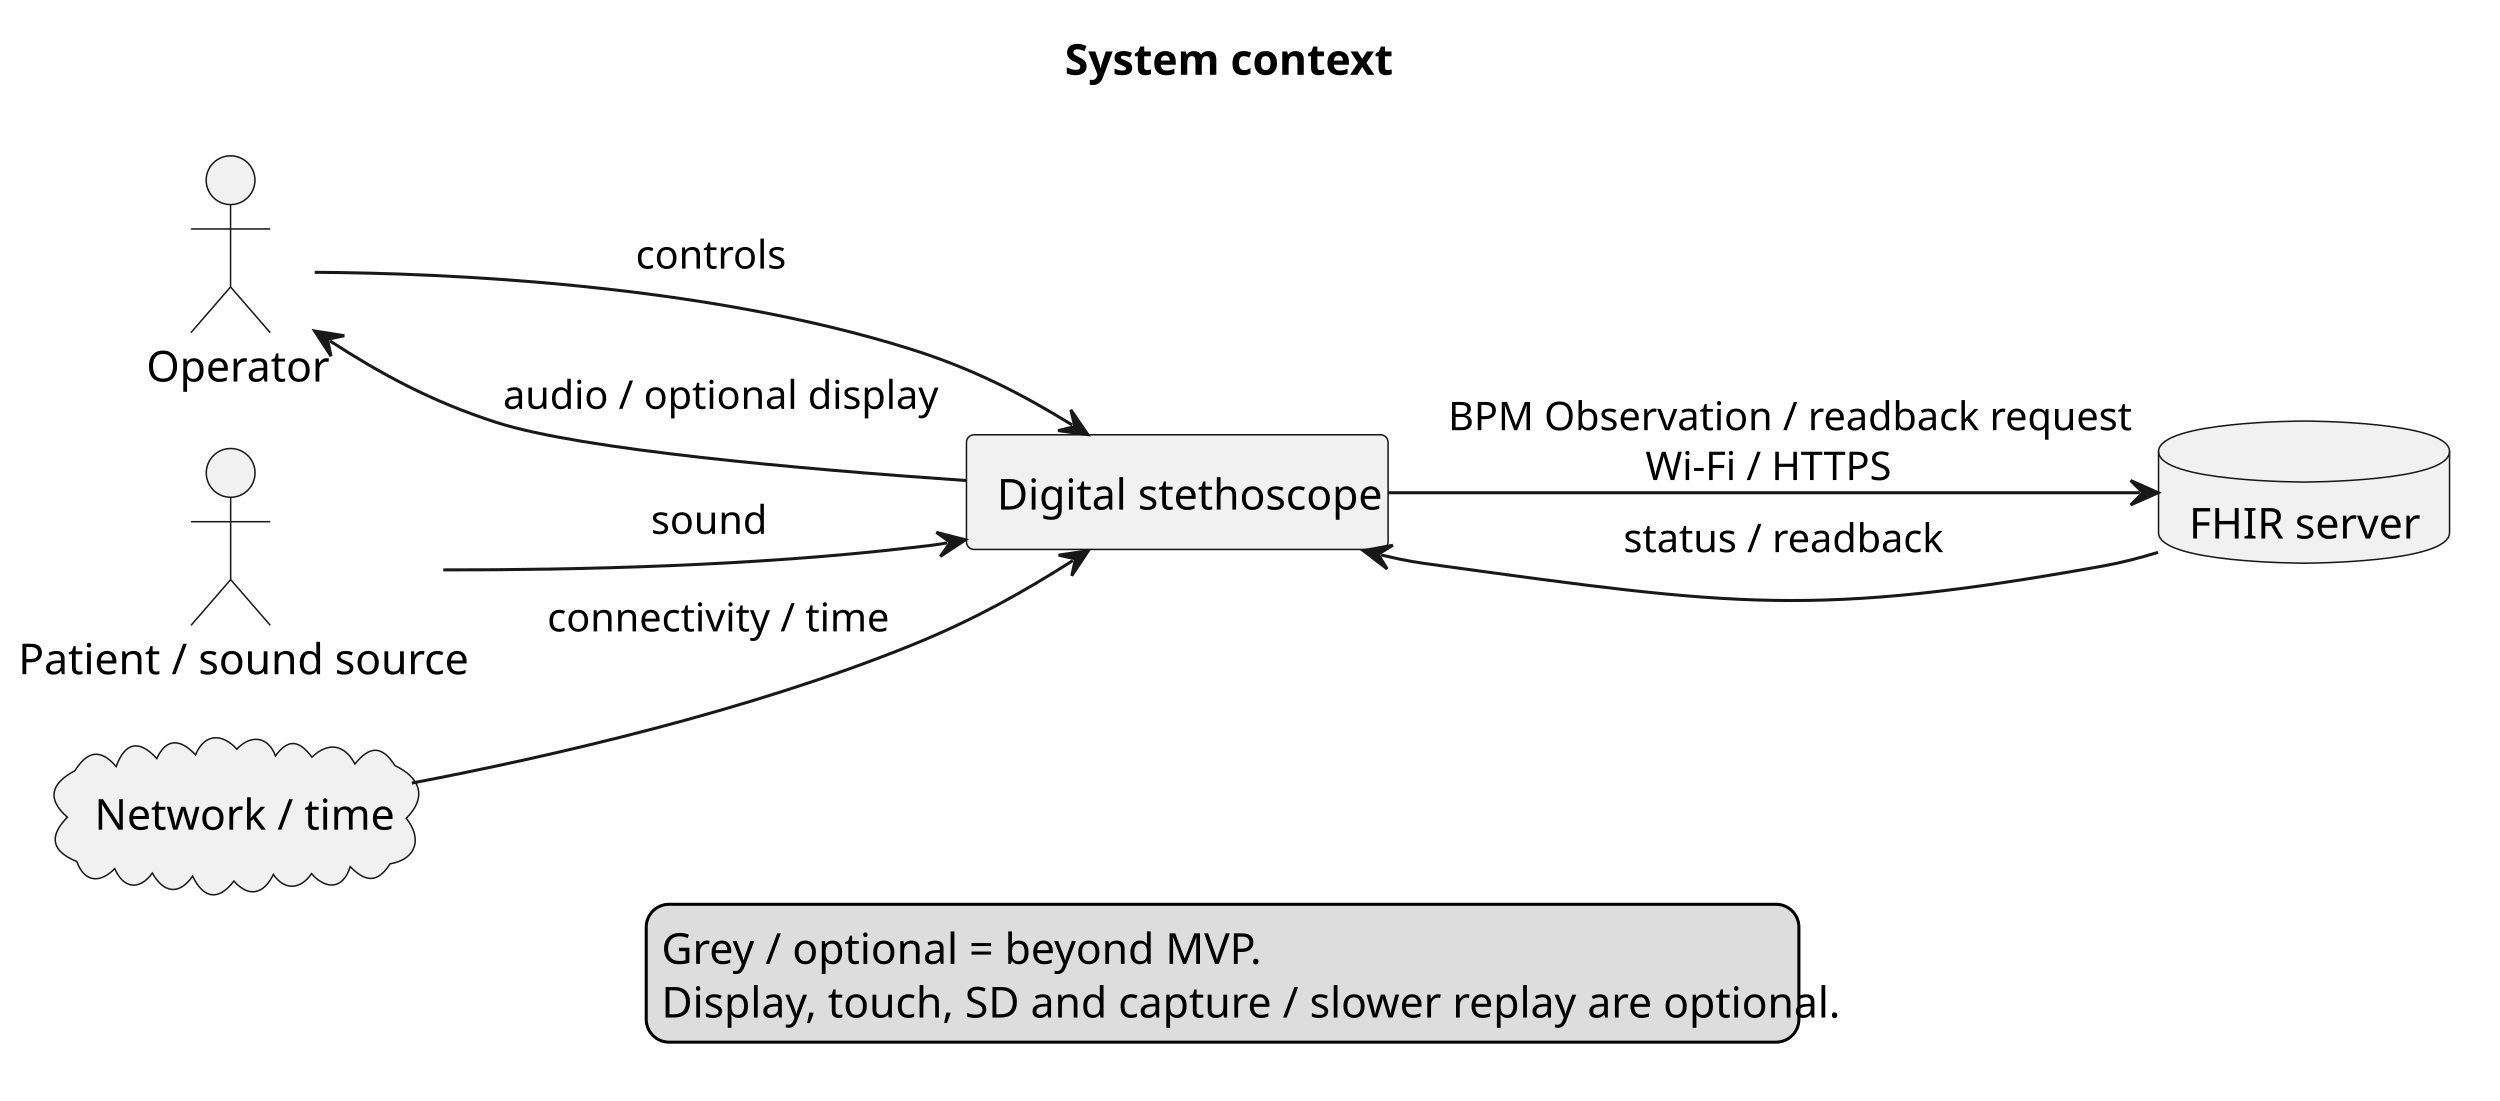
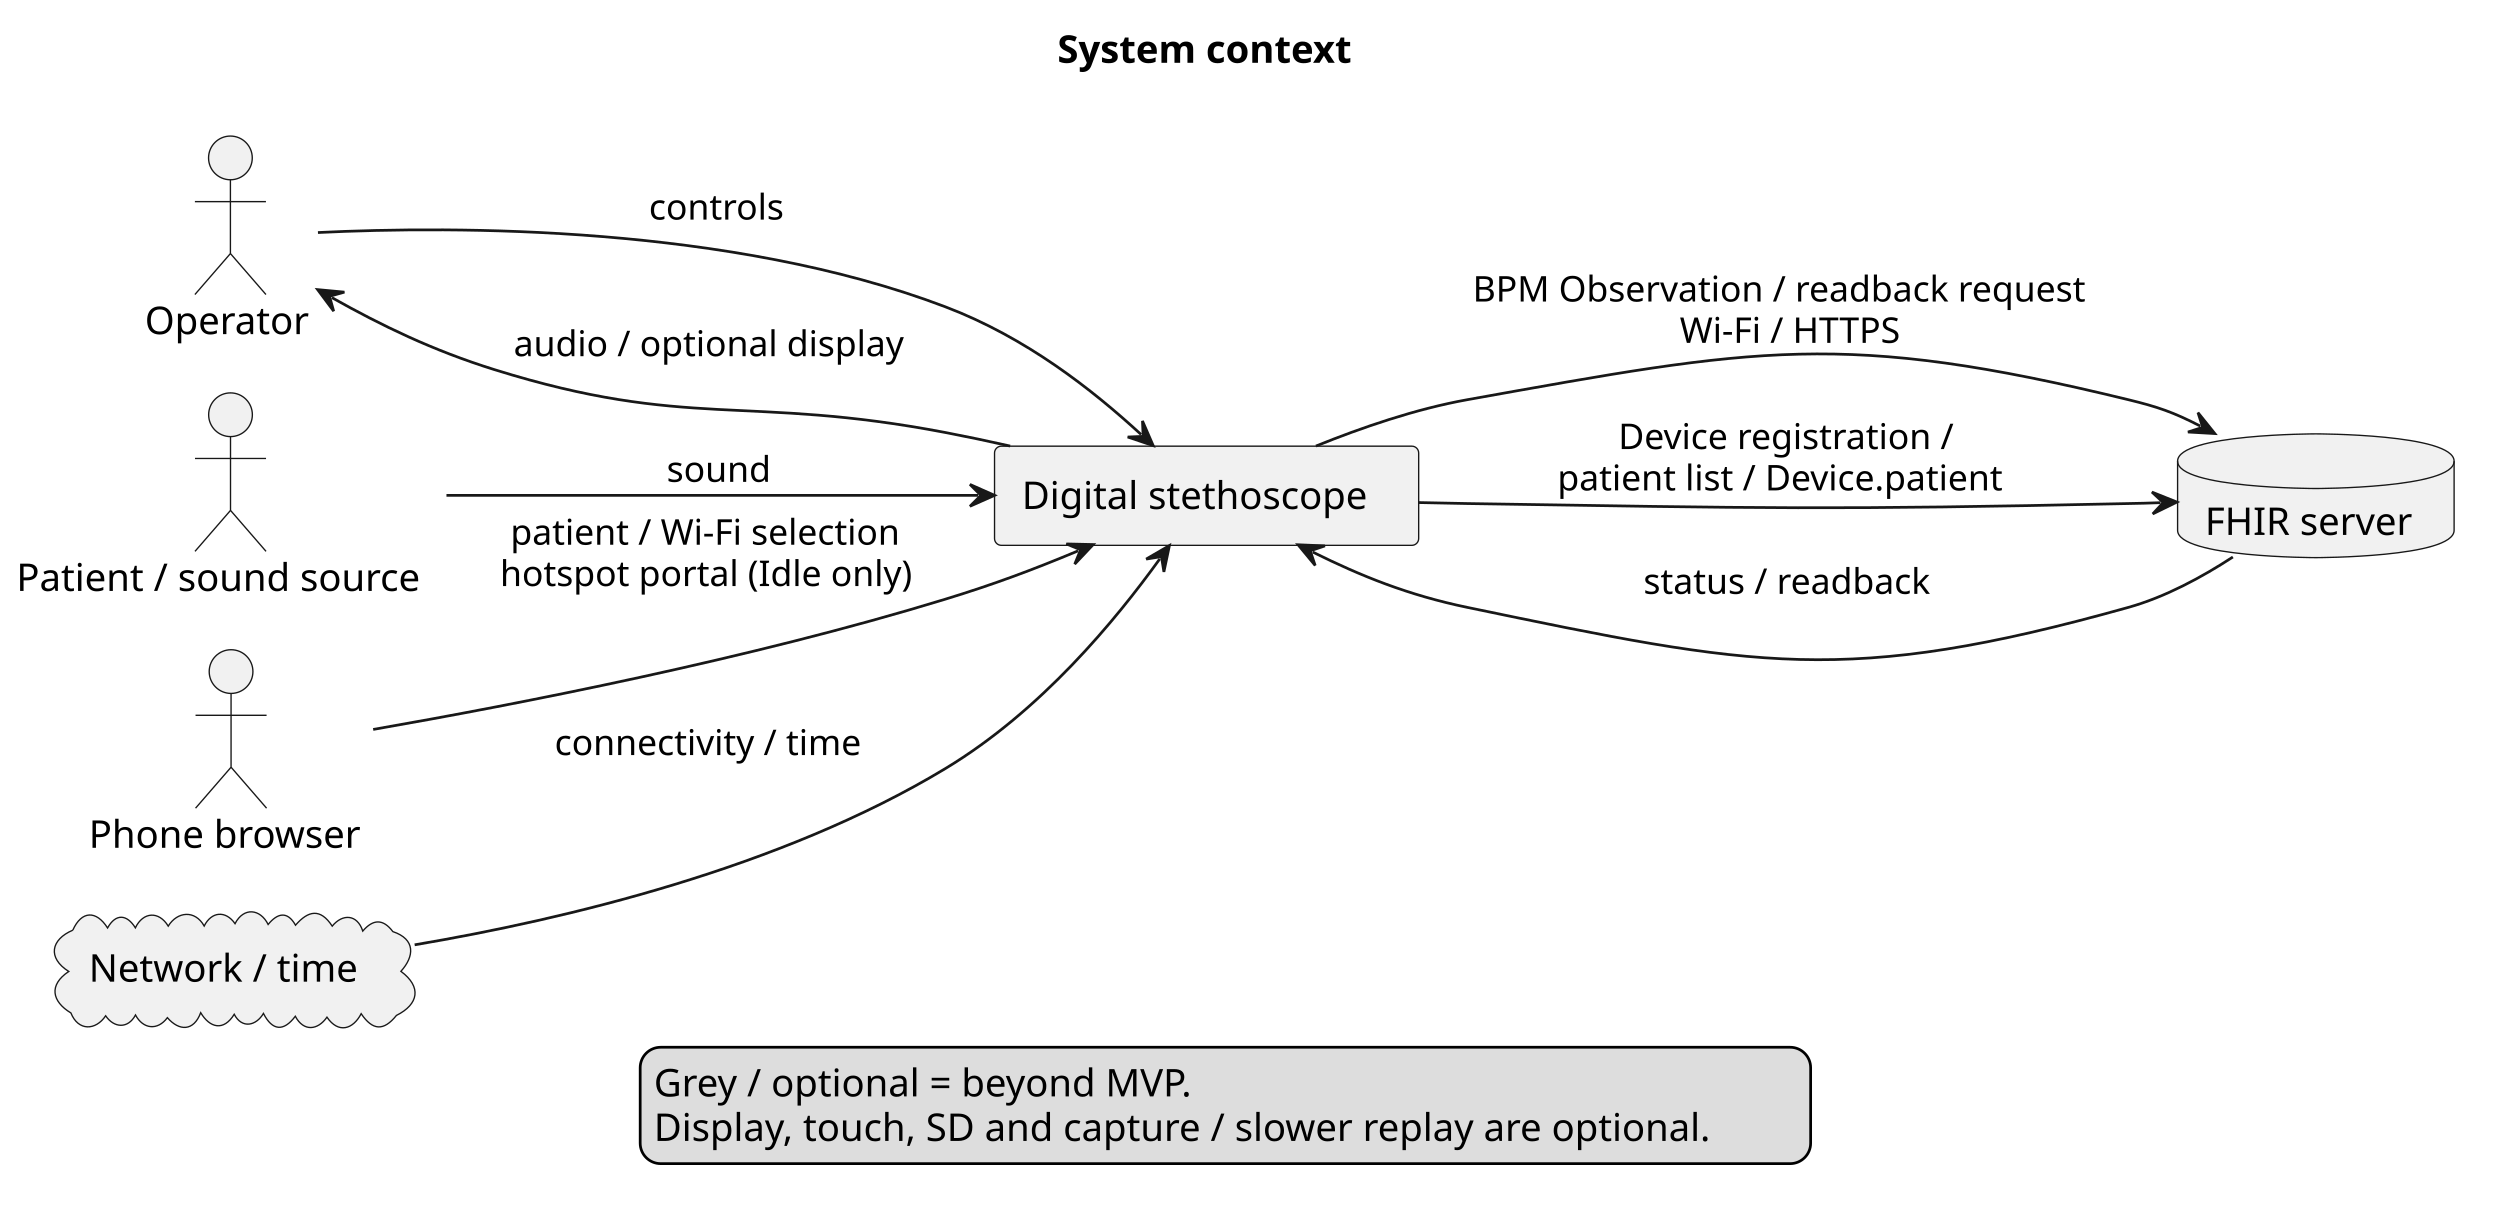
- <svg xmlns="http://www.w3.org/2000/svg" contentStyleType="text/css" data-diagram-type="DESCRIPTION" height="361px" preserveAspectRatio="none" style="width:820px;height:361px;background:#FFFFFF;" version="1.1" viewBox="0 0 820 361" width="820px" zoomAndPan="magnify">
+ <svg xmlns="http://www.w3.org/2000/svg" contentStyleType="text/css" data-diagram-type="DESCRIPTION" height="445px" preserveAspectRatio="none" style="width:915px;height:445px;background:#FFFFFF;" version="1.1" viewBox="0 0 915 445" width="915px" zoomAndPan="magnify">
  <defs />
  <g>
    <g class="title" data-source-line="15">
-       <text fill="#000000" font-family="sans-serif" font-size="14" font-weight="bold" lengthAdjust="spacing" textLength="103.482" x="349.259" y="24.533">System context</text>
+       <text fill="#000000" font-family="sans-serif" font-size="14" font-weight="bold" lengthAdjust="spacing" textLength="122.985" x="387.007" y="22.995">System context</text>
    </g>
    <g class="entity" data-qualified-name="operator" data-source-line="17" id="ent0002">
-       <ellipse cx="75.624" cy="59.109" fill="#F1F1F1" rx="8" ry="8" style="stroke:#181818;stroke-width:0.5;" />
-       <path d="M75.624,67.109 L75.624,94.109 M62.624,75.109 L88.624,75.109 M75.624,94.109 L62.624,109.109 M75.624,94.109 L88.624,109.109" fill="none" style="stroke:#181818;stroke-width:0.5;" />
-       <text fill="#000000" font-family="sans-serif" font-size="14" lengthAdjust="spacing" textLength="55.248" x="48" y="125.143">Operator</text>
+       <ellipse cx="84.332" cy="57.797" fill="#F1F1F1" rx="8" ry="8" style="stroke:#181818;stroke-width:0.5;" />
+       <path d="M84.332,65.797 L84.332,92.797 M71.332,73.797 L97.332,73.797 M84.332,92.797 L71.332,107.797 M84.332,92.797 L97.332,107.797" fill="none" style="stroke:#181818;stroke-width:0.5;" />
+       <text fill="#000000" font-family="sans-serif" font-size="14" lengthAdjust="spacing" textLength="62.665" x="53" y="122.292">Operator</text>
    </g>
    <g class="entity" data-qualified-name="source" data-source-line="18" id="ent0003">
-       <ellipse cx="75.655" cy="155.109" fill="#F1F1F1" rx="8" ry="8" style="stroke:#181818;stroke-width:0.5;" />
-       <path d="M75.655,163.109 L75.655,190.109 M62.655,171.109 L88.655,171.109 M75.655,190.109 L62.655,205.109 M75.655,190.109 L88.655,205.109" fill="none" style="stroke:#181818;stroke-width:0.5;" />
-       <text fill="#000000" font-family="sans-serif" font-size="14" lengthAdjust="spacing" textLength="139.31" x="6" y="221.143">Patient / sound source</text>
+       <ellipse cx="84.367" cy="151.797" fill="#F1F1F1" rx="8" ry="8" style="stroke:#181818;stroke-width:0.5;" />
+       <path d="M84.367,159.797 L84.367,186.797 M71.367,167.797 L97.367,167.797 M84.367,186.797 L71.367,201.797 M84.367,186.797 L97.367,201.797" fill="none" style="stroke:#181818;stroke-width:0.5;" />
+       <text fill="#000000" font-family="sans-serif" font-size="14" lengthAdjust="spacing" textLength="156.734" x="6" y="216.292">Patient / sound source</text>
    </g>
-     <g class="entity" data-qualified-name="device" data-source-line="19" id="ent0004">
-       <rect fill="#F1F1F1" height="37.609" rx="2.5" ry="2.5" style="stroke:#181818;stroke-width:0.5;" width="138.289" x="317" y="142.609" />
-       <text fill="#000000" font-family="sans-serif" font-size="14" lengthAdjust="spacing" textLength="118.289" x="327" y="167.143">Digital stethoscope</text>
+     <g class="entity" data-qualified-name="phone" data-source-line="19" id="ent0004">
+       <ellipse cx="84.569" cy="245.797" fill="#F1F1F1" rx="8" ry="8" style="stroke:#181818;stroke-width:0.5;" />
+       <path d="M84.569,253.797 L84.569,280.797 M71.569,261.797 L97.569,261.797 M84.569,280.797 L71.569,295.797 M84.569,280.797 L97.569,295.797" fill="none" style="stroke:#181818;stroke-width:0.5;" />
+       <text fill="#000000" font-family="sans-serif" font-size="14" lengthAdjust="spacing" textLength="104.139" x="32.5" y="310.292">Phone browser</text>
    </g>
-     <g class="entity" data-qualified-name="fhir" data-source-line="20" id="ent0005">
-       <path d="M708,148.109 C708,138.109 755.724,138.109 755.724,138.109 C755.724,138.109 803.448,138.109 803.448,148.109 L803.448,174.719 C803.448,184.719 755.724,184.719 755.724,184.719 C755.724,184.719 708,184.719 708,174.719 L708,148.109" fill="#F1F1F1" style="stroke:#181818;stroke-width:0.5;" />
-       <path d="M708,148.109 C708,158.109 755.724,158.109 755.724,158.109 C755.724,158.109 803.448,158.109 803.448,148.109" fill="none" style="stroke:#181818;stroke-width:0.5;" />
-       <text fill="#000000" font-family="sans-serif" font-size="14" lengthAdjust="spacing" textLength="75.448" x="718" y="176.643">FHIR server</text>
+     <g class="entity" data-qualified-name="device" data-source-line="20" id="ent0005">
+       <rect fill="#F1F1F1" height="36.297" rx="2.5" ry="2.5" style="stroke:#181818;stroke-width:0.5;" width="155.235" x="364" y="163.297" />
+       <text fill="#000000" font-family="sans-serif" font-size="14" lengthAdjust="spacing" textLength="135.235" x="374" y="186.292">Digital stethoscope</text>
    </g>
-     <g class="entity" data-qualified-name="net" data-source-line="21" id="ent0006">
-       <path d="M24.553,252.809 C28.556,246.476 32.842,245.294 38.11,251.435 C41.026,243.326 45.655,242.498 51.428,248.793 C54.779,241.521 59.613,242.738 64.121,247.58 C67.137,240.404 72.963,240.516 77.682,245.714 C82.098,240.948 87.907,241.316 90.347,247.916 C94.739,241.929 98.333,243.034 102.319,248.345 C107.638,243.291 112.941,244.031 116.425,250.577 C121.21,244.622 125.266,244.385 129.537,251.109 C137.642,254.96 140.383,261.268 133.26,268.399 C138.512,274.981 136.724,281.801 127.916,283.362 C123.805,289.864 119.792,289.285 114.878,284.273 C112.517,291.878 106.858,291.826 102.163,286.584 C98.649,291.764 93.387,292.234 89.662,286.833 C86.637,293.133 81.748,294.67 76.725,288.99 C71.554,295.784 66.673,294.651 63.182,287.374 C58.613,293.936 53.561,292.739 49.965,286.379 C45.655,292.243 40.47,291.453 37.627,284.919 C32.867,289.809 27.716,289.512 25.177,282.58 C17.025,279.263 15.817,274.432 22.094,268.052 C14.928,261.773 17.111,256.73 24.553,252.809" fill="#F1F1F1" style="stroke:#181818;stroke-width:0.5;" />
-       <text fill="#000000" font-family="sans-serif" font-size="14" lengthAdjust="spacing" textLength="89.462" x="31" y="272.143">Network / time</text>
+     <g class="entity" data-qualified-name="fhir" data-source-line="21" id="ent0006">
+       <path d="M797,168.797 C797,158.797 847.602,158.797 847.602,158.797 C847.602,158.797 898.204,158.797 898.204,168.797 L898.204,194.094 C898.204,204.094 847.602,204.094 847.602,204.094 C847.602,204.094 797,204.094 797,194.094 L797,168.797" fill="#F1F1F1" style="stroke:#181818;stroke-width:0.5;" />
+       <path d="M797,168.797 C797,178.797 847.602,178.797 847.602,178.797 C847.602,178.797 898.204,178.797 898.204,168.797" fill="none" style="stroke:#181818;stroke-width:0.5;" />
+       <text fill="#000000" font-family="sans-serif" font-size="14" lengthAdjust="spacing" textLength="81.204" x="807" y="195.792">FHIR server</text>
    </g>
-     <g class="link" data-entity-1="ent0003" data-entity-2="ent0004" data-link-type="dependency" id="lnk7">
-       <polygon fill="#181818" points="316.647,177.07,307.11,174.608,311.715,177.894,308.429,182.499,316.647,177.07" style="stroke:#181818;stroke-width:1;" />
-       <path d="M145.387,186.927 C189.456,186.987 247.763,185.613 299,179.609 C304.757,178.935 304.782,179.053 310.729,178.059" fill="none" style="stroke:#181818;stroke-width:1;" />
-       <text fill="#000000" font-family="sans-serif" font-size="13" lengthAdjust="spacing" textLength="35.42" x="213.5" y="175.105">sound</text>
+     <g class="entity" data-qualified-name="net" data-source-line="22" id="ent0007">
+       <path d="M26.64,340.452 C29.874,333.23 35.245,333.134 39.37,339.624 C42.409,334.208 46.462,334.637 49.545,339.58 C52.38,333.707 58.133,333.328 61.571,338.95 C64.906,333.573 71.364,332.925 74.731,338.914 C77.406,333.61 82.56,333.115 86.02,338.049 C89.216,331.915 95.239,332.585 98.141,338.349 C101.451,334.306 105.1,333.187 108.161,338.613 C112.834,333.241 117.228,332.308 121.593,338.957 C125.373,334.341 130.75,334.563 132.776,340.77 C136.534,336.361 140.194,336.202 143.788,340.966 C152.145,343.772 151.708,349.993 146.737,355.503 C154.414,361.188 153.272,367.572 145.096,371.646 C140.355,377.545 136.351,377.152 132.191,371.022 C129.184,376.777 123.877,378.406 119.666,372.293 C116.295,377.094 111.153,377.705 108.083,371.962 C103.755,377.703 99.674,377.272 96.417,370.927 C93.796,375.384 88.639,376.723 85.726,371.241 C81.812,377.553 76.804,376.233 73.457,370.658 C70.874,377.519 65.611,377.467 61.262,372.475 C57.648,377.319 52.372,376.664 49.594,371.501 C46.804,376.669 41.719,376.252 38.673,371.791 C34.987,377.249 28.63,377.443 25.949,370.739 C18.966,366.533 17.747,360.507 25.163,355.556 C17.28,350.587 18.598,343.864 26.64,340.452" fill="#F1F1F1" style="stroke:#181818;stroke-width:0.5;" />
+       <text fill="#000000" font-family="sans-serif" font-size="14" lengthAdjust="spacing" textLength="103.701" x="32.5" y="359.292">Network / time</text>
    </g>
-     <g class="link" data-entity-1="ent0002" data-entity-2="ent0004" data-link-type="dependency" id="lnk8">
-       <polygon fill="#181818" points="356.807,142.555,351.247,134.426,352.552,139.93,347.047,141.235,356.807,142.555" style="stroke:#181818;stroke-width:1;" />
-       <path d="M103.216,89.316 C145.693,89.574 230.799,93.061 299,114.609 C319.442,121.068 335.489,129.405 351.7,139.405" fill="none" style="stroke:#181818;stroke-width:1;" />
-       <text fill="#000000" font-family="sans-serif" font-size="13" lengthAdjust="spacing" textLength="45.519" x="208.5" y="88.105">controls</text>
+     <g class="link" data-entity-1="ent0003" data-entity-2="ent0005" data-link-type="dependency" id="lnk8">
+       <polygon fill="#181818" points="363.996,181.297,354.996,177.297,358.996,181.297,354.996,185.297,363.996,181.297" style="stroke:#181818;stroke-width:1;" />
+       <path d="M163.406,181.297 C223.004,181.297 298.75,181.297 357.996,181.297" fill="none" style="stroke:#181818;stroke-width:1;" />
+       <text fill="#000000" font-family="sans-serif" font-size="13" lengthAdjust="spacing" textLength="39.457" x="244" y="176.364">sound</text>
    </g>
-     <g class="link" data-entity-1="ent0004" data-entity-2="ent0002" data-link-type="dependency" id="lnk9">
-       <polygon fill="#181818" points="103.204,108.571,108.575,116.827,107.398,111.294,112.931,110.116,103.204,108.571" style="stroke:#181818;stroke-width:1;" />
-       <path d="M316.845,157.614 C262.38,153.853 190.728,147.471 163,138.609 C141.627,131.779 124.688,122.517 108.237,111.838" fill="none" style="stroke:#181818;stroke-width:1;" />
-       <text fill="#000000" font-family="sans-serif" font-size="13" lengthAdjust="spacing" textLength="132.26" x="165" y="134.105">audio / optional display</text>
+     <g class="link" data-entity-1="ent0002" data-entity-2="ent0005" data-link-type="dependency" id="lnk9">
+       <polygon fill="#181818" points="422.067,163.09,418.144,154.056,418.384,159.708,412.733,159.949,422.067,163.09" style="stroke:#181818;stroke-width:1;" />
+       <path d="M116.368,85.109 C166.377,82.678 267.431,82.438 346,112.297 C375.623,123.555 399.815,142.656 417.648,159.032" fill="none" style="stroke:#181818;stroke-width:1;" />
+       <text fill="#000000" font-family="sans-serif" font-size="13" lengthAdjust="spacing" textLength="52.121" x="237.5" y="80.364">controls</text>
    </g>
-     <g class="link" data-entity-1="ent0004" data-entity-2="ent0005" data-link-type="dependency" id="lnk10">
-       <polygon fill="#181818" points="707.862,161.609,698.862,157.609,702.862,161.609,698.862,165.609,707.862,161.609" style="stroke:#181818;stroke-width:1;" />
-       <path d="M455.263,161.609 C528.848,161.609 637.987,161.609 701.862,161.609" fill="none" style="stroke:#181818;stroke-width:1;" />
-       <text fill="#000000" font-family="sans-serif" font-size="13" lengthAdjust="spacing" textLength="213.161" x="475" y="141.105">BPM Observation / readback request</text>
-       <text fill="#000000" font-family="sans-serif" font-size="13" lengthAdjust="spacing" textLength="83.764" x="539.698" y="157.456">Wi-Fi / HTTPS</text>
+     <g class="link" data-entity-1="ent0005" data-entity-2="ent0002" data-link-type="dependency" id="lnk10">
+       <polygon fill="#181818" points="116.243,105.996,122.129,113.893,120.602,108.446,126.048,106.919,116.243,105.996" style="stroke:#181818;stroke-width:1;" />
+       <path d="M369.716,163.256 C361.741,161.465 353.712,159.769 346,158.297 C273.271,144.413 251.689,157.328 181,135.297 C158.324,128.23 139.679,119.169 121.473,108.936" fill="none" style="stroke:#181818;stroke-width:1;" />
+       <text fill="#000000" font-family="sans-serif" font-size="13" lengthAdjust="spacing" textLength="151.645" x="188" y="130.364">audio / optional display</text>
    </g>
-     <g class="link" data-entity-1="ent0005" data-entity-2="ent0004" data-link-type="dependency" id="lnk11">
-       <polygon fill="#181818" points="447.175,180.623,454.993,186.613,452.037,181.79,456.861,178.834,447.175,180.623" style="stroke:#181818;stroke-width:1;" />
-       <path d="M707.842,181.164 C701.923,182.99 695.88,184.551 690,185.609 C595.081,202.696 568.553,198.692 473,185.609 C464.553,184.453 461.601,184.086 453.01,182.024" fill="none" style="stroke:#181818;stroke-width:1;" />
-       <text fill="#000000" font-family="sans-serif" font-size="13" lengthAdjust="spacing" textLength="98.998" x="532.5" y="181.105">status / readback</text>
+     <g class="link" data-entity-1="ent0005" data-entity-2="ent0006" data-link-type="dependency" id="lnk11">
+       <polygon fill="#181818" points="810.622,158.686,804.454,151.008,806.178,156.396,800.789,158.119,810.622,158.686" style="stroke:#181818;stroke-width:1;" />
+       <path d="M481.625,163.257 C498.311,156.506 518.229,149.661 537,146.297 C642.869,127.321 674.506,120.817 779,146.297 C789.773,148.924 795.41,150.846 805.289,155.938" fill="none" style="stroke:#181818;stroke-width:1;" />
+       <text fill="#000000" font-family="sans-serif" font-size="13" lengthAdjust="spacing" textLength="238.202" x="539" y="110.364">BPM Observation / readback request</text>
+       <text fill="#000000" font-family="sans-serif" font-size="13" lengthAdjust="spacing" textLength="86.639" x="614.782" y="125.497">Wi-Fi / HTTPS</text>
    </g>
-     <g class="link" data-entity-1="ent0006" data-entity-2="ent0004" data-link-type="dependency" id="lnk12">
-       <polygon fill="#181818" points="356.985,180.635,347.243,182.087,352.765,183.317,351.534,188.839,356.985,180.635" style="stroke:#181818;stroke-width:1;" />
-       <path d="M135.079,256.852 C180.794,248.123 245.331,233.325 299,211.609 C319.332,203.383 335.593,194.231 351.921,183.854" fill="none" style="stroke:#181818;stroke-width:1;" />
-       <text fill="#000000" font-family="sans-serif" font-size="13" lengthAdjust="spacing" textLength="103.314" x="179.5" y="207.105">connectivity / time</text>
+     <g class="link" data-entity-1="ent0006" data-entity-2="ent0005" data-link-type="dependency" id="lnk12">
+       <polygon fill="#181818" points="475.077,199.377,481.357,206.964,479.555,201.602,484.917,199.8,475.077,199.377" style="stroke:#181818;stroke-width:1;" />
+       <path d="M817.229,203.864 C805.919,211.253 792.468,218.527 779,222.297 C675.425,251.288 642.311,244.158 537,222.297 C515.462,217.826 498.179,210.856 480.45,202.047" fill="none" style="stroke:#181818;stroke-width:1;" />
+       <text fill="#000000" font-family="sans-serif" font-size="13" lengthAdjust="spacing" textLength="113.045" x="601.5" y="217.364">status / readback</text>
    </g>
-     <g class="legend" data-source-line="28">
-       <rect fill="#DDDDDD" height="45.219" rx="7.5" ry="7.5" style="stroke:#000000;stroke-width:1;" width="378.081" x="211.959" y="296.609" />
-       <text fill="#000000" font-family="sans-serif" font-size="14" lengthAdjust="spacing" textLength="191.051" x="216.959" y="316.143">Grey / optional = beyond MVP.</text>
-       <text fill="#000000" font-family="sans-serif" font-size="14" lengthAdjust="spacing" textLength="368.081" x="216.959" y="333.752">Display, touch, SD and capture / slower replay are optional.</text>
+     <g class="link" data-entity-1="ent0007" data-entity-2="ent0005" data-link-type="dependency" id="lnk13">
+       <polygon fill="#181818" points="428.012,199.669,419.501,204.625,425.086,203.723,425.987,209.308,428.012,199.669" style="stroke:#181818;stroke-width:1;" />
+       <path d="M151.761,345.805 C206.89,336.465 285.798,317.666 346,281.297 C381.166,260.052 408.224,227.078 424.5,204.534" fill="none" style="stroke:#181818;stroke-width:1;" />
+       <text fill="#000000" font-family="sans-serif" font-size="13" lengthAdjust="spacing" textLength="121.545" x="203" y="276.364">connectivity / time</text>
+     </g>
+     <g class="link" data-entity-1="ent0004" data-entity-2="ent0005" data-link-type="dependency" id="lnk14">
+       <polygon fill="#181818" points="400.113,199.303,390.267,199.08,395.499,201.23,393.35,206.462,400.113,199.303" style="stroke:#181818;stroke-width:1;" />
+       <path d="M136.581,266.977 C189.585,257.728 274.564,241.163 346,219.297 C364.092,213.759 378.033,208.524 394.577,201.615" fill="none" style="stroke:#181818;stroke-width:1;" />
+       <text fill="#000000" font-family="sans-serif" font-size="13" lengthAdjust="spacing" textLength="153.715" x="186.805" y="199.364">patient / Wi-Fi selection</text>
+       <text fill="#000000" font-family="sans-serif" font-size="13" lengthAdjust="spacing" textLength="161.326" x="183" y="214.497">hotspot portal (Idle only)</text>
+     </g>
+     <g class="link" data-entity-1="ent0005" data-entity-2="ent0006" data-link-type="dependency" id="lnk15">
+       <polygon fill="#181818" points="796.744,183.759,787.602,180.095,791.747,183.944,787.898,188.09,796.744,183.759" style="stroke:#181818;stroke-width:1;" />
+       <path d="M519.085,183.934 C525.146,184.08 531.174,184.204 537,184.297 C644.542,186.004 671.471,186.685 779,184.297 C784.746,184.169 784.77,184.203 790.748,183.981" fill="none" style="stroke:#181818;stroke-width:1;" />
+       <text fill="#000000" font-family="sans-serif" font-size="13" lengthAdjust="spacing" textLength="132.393" x="592.296" y="164.364">Device registration /</text>
+       <text fill="#000000" font-family="sans-serif" font-size="13" lengthAdjust="spacing" textLength="176.985" x="570" y="179.497">patient list / Device.patient</text>
+     </g>
+     <g class="legend" data-source-line="31">
+       <rect fill="#DDDDDD" height="42.594" rx="7.5" ry="7.5" style="stroke:#000000;stroke-width:1;" width="428.387" x="234.307" y="383.297" />
+       <text fill="#000000" font-family="sans-serif" font-size="14" lengthAdjust="spacing" textLength="215.599" x="239.307" y="401.292">Grey / optional = beyond MVP.</text>
+       <text fill="#000000" font-family="sans-serif" font-size="14" lengthAdjust="spacing" textLength="418.387" x="239.307" y="417.589">Display, touch, SD and capture / slower replay are optional.</text>
    </g>
  </g>
</svg>
